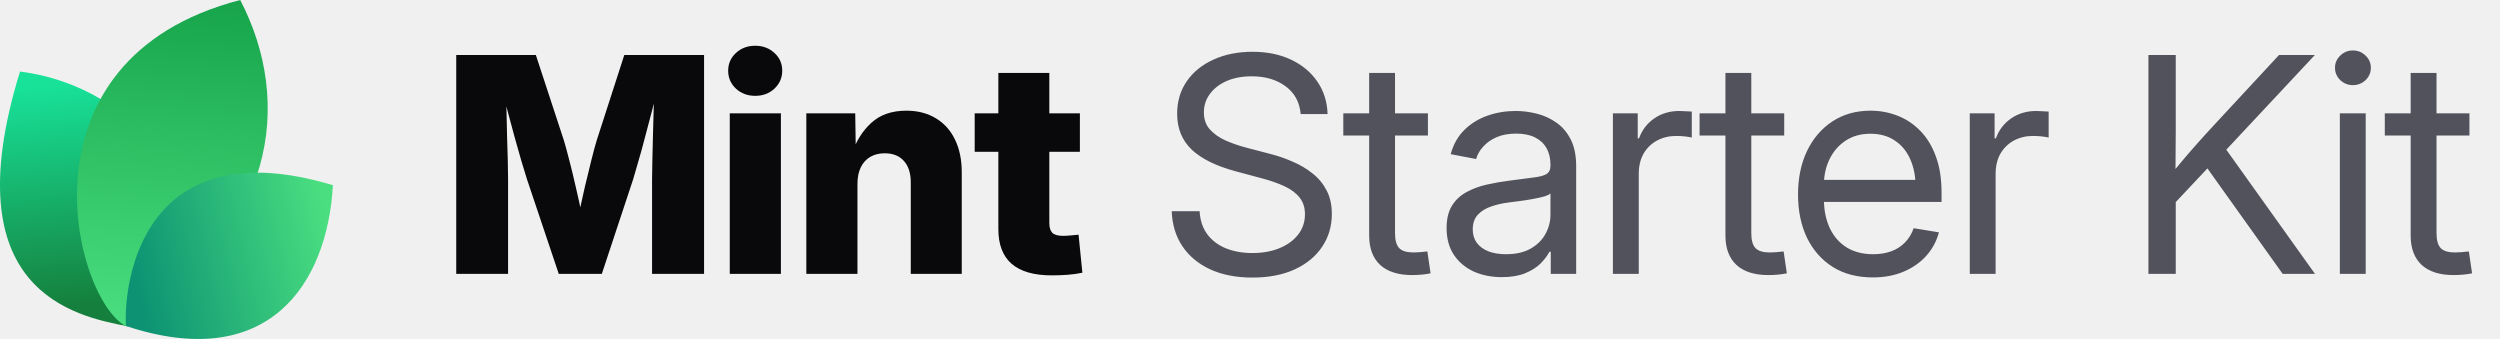
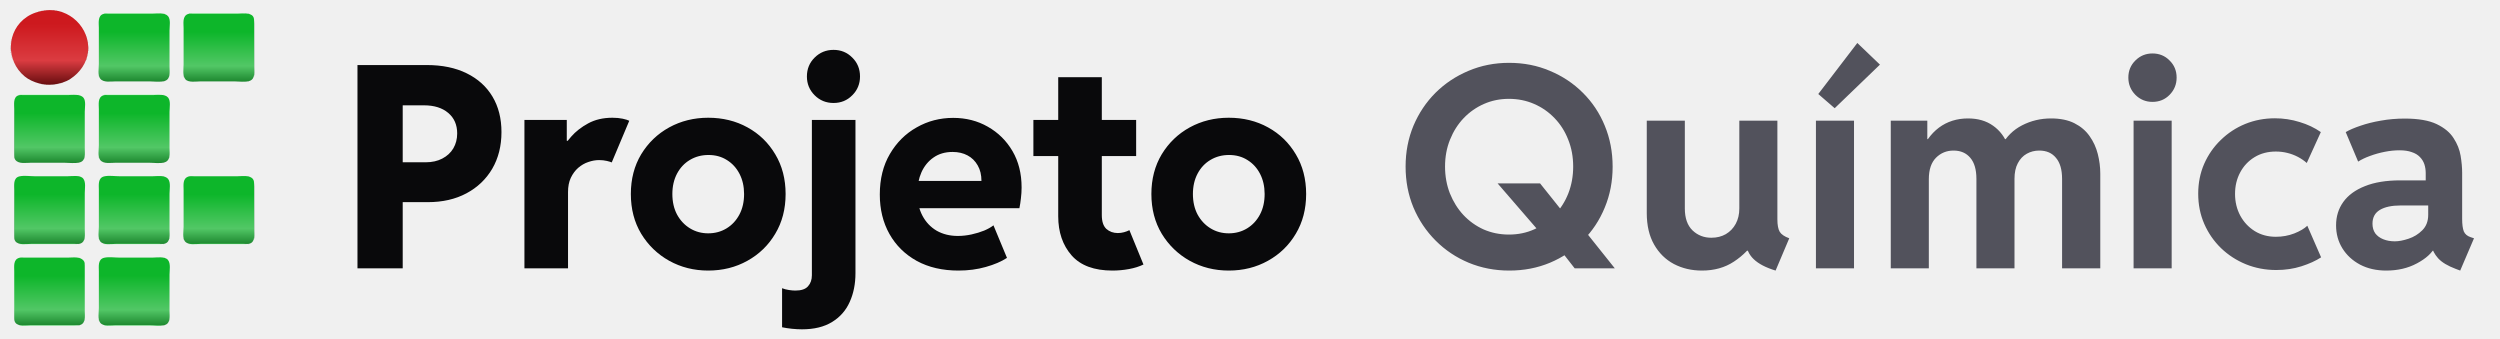
<svg xmlns="http://www.w3.org/2000/svg" width="177" height="24" viewBox="0 0 177 24" fill="none">
-   <path d="M9.061 23.108C5.268 22.377 -3.391 20.627 1.417 5.064C9.634 6.099 16.973 14.064 9.061 23.108Z" fill="url(#paint0_linear_17557_2020)" />
-   <path d="M8.919 23.094C5.276 21.222 0.784 4.209 17.007 0C20.757 7.193 19.621 16.545 8.919 23.094Z" fill="url(#paint1_linear_17557_2020)" />
-   <path d="M8.914 23.079C8.735 19.882 10.159 9.085 23.57 13.111C23.181 20.123 18.984 26.418 8.914 23.079Z" fill="url(#paint2_linear_17557_2020)" />
-   <path d="M32.301 19.392V3.894H37.938L39.925 9.948C40.036 10.315 40.164 10.787 40.31 11.362C40.462 11.938 40.611 12.552 40.757 13.204C40.91 13.855 41.048 14.483 41.173 15.086C41.305 15.682 41.412 16.192 41.495 16.615H40.695C40.771 16.192 40.871 15.682 40.996 15.086C41.128 14.49 41.267 13.866 41.412 13.214C41.565 12.562 41.714 11.948 41.86 11.373C42.005 10.79 42.133 10.315 42.244 9.948L44.2 3.894H49.848V19.392H46.166V12.704C46.166 12.357 46.173 11.917 46.187 11.383C46.2 10.849 46.214 10.27 46.228 9.646C46.249 9.022 46.266 8.391 46.28 7.753C46.301 7.115 46.311 6.519 46.311 5.964H46.623C46.485 6.561 46.332 7.181 46.166 7.826C45.999 8.471 45.833 9.102 45.666 9.719C45.507 10.336 45.351 10.901 45.198 11.414C45.053 11.928 44.928 12.357 44.824 12.704L42.608 19.392H39.561L37.314 12.704C37.203 12.357 37.072 11.928 36.919 11.414C36.773 10.901 36.614 10.34 36.441 9.729C36.274 9.112 36.104 8.481 35.931 7.836C35.764 7.192 35.608 6.567 35.463 5.964H35.827C35.834 6.512 35.844 7.105 35.858 7.743C35.872 8.374 35.886 9.005 35.9 9.636C35.92 10.26 35.938 10.839 35.952 11.373C35.965 11.907 35.972 12.351 35.972 12.704V19.392H32.301ZM51.668 19.392V8.024H55.288V19.392H51.668ZM53.468 6.786C52.927 6.786 52.473 6.616 52.105 6.276C51.738 5.93 51.554 5.507 51.554 5.007C51.554 4.508 51.738 4.088 52.105 3.749C52.473 3.409 52.927 3.239 53.468 3.239C54.009 3.239 54.463 3.409 54.83 3.749C55.198 4.082 55.382 4.501 55.382 5.007C55.382 5.507 55.198 5.93 54.83 6.276C54.463 6.616 54.009 6.786 53.468 6.786ZM60.708 13.027V19.392H57.088V8.024H60.551L60.593 10.967H60.281C60.593 10.024 61.061 9.268 61.685 8.7C62.309 8.124 63.138 7.836 64.171 7.836C64.975 7.836 65.672 8.017 66.262 8.377C66.851 8.731 67.302 9.234 67.614 9.885C67.933 10.537 68.092 11.307 68.092 12.194V19.392H64.483V12.912C64.483 12.26 64.32 11.754 63.994 11.394C63.675 11.033 63.221 10.853 62.632 10.853C62.25 10.853 61.914 10.936 61.623 11.102C61.332 11.269 61.106 11.515 60.947 11.841C60.787 12.16 60.708 12.555 60.708 13.027ZM76.456 8.024V10.749H69.008V8.024H76.456ZM70.683 5.163H74.292V15.783C74.292 16.102 74.361 16.334 74.5 16.48C74.646 16.625 74.899 16.698 75.259 16.698C75.405 16.698 75.596 16.688 75.831 16.667C76.074 16.646 76.251 16.629 76.362 16.615L76.632 19.309C76.313 19.378 75.963 19.427 75.582 19.455C75.207 19.482 74.836 19.496 74.469 19.496C73.2 19.496 72.25 19.222 71.619 18.674C70.995 18.127 70.683 17.308 70.683 16.22V5.163Z" fill="#09090B" />
-   <path d="M88.667 19.652C87.523 19.652 86.528 19.458 85.682 19.07C84.843 18.681 84.188 18.137 83.716 17.437C83.245 16.736 82.992 15.908 82.957 14.951H84.933C84.968 15.596 85.148 16.14 85.474 16.584C85.8 17.021 86.24 17.354 86.795 17.582C87.35 17.804 87.974 17.915 88.667 17.915C89.388 17.915 90.026 17.801 90.581 17.572C91.143 17.343 91.583 17.024 91.902 16.615C92.228 16.199 92.391 15.717 92.391 15.169C92.391 14.698 92.266 14.306 92.017 13.994C91.767 13.675 91.413 13.408 90.956 13.193C90.498 12.978 89.954 12.787 89.323 12.621L87.502 12.132C86.123 11.765 85.082 11.255 84.382 10.603C83.689 9.944 83.342 9.095 83.342 8.055C83.342 7.174 83.571 6.404 84.028 5.746C84.486 5.087 85.117 4.577 85.921 4.217C86.726 3.849 87.645 3.666 88.678 3.666C89.718 3.666 90.63 3.853 91.413 4.227C92.204 4.602 92.824 5.122 93.275 5.787C93.726 6.446 93.965 7.209 93.993 8.076H92.089C92.013 7.23 91.656 6.574 91.018 6.11C90.387 5.638 89.586 5.403 88.615 5.403C87.95 5.403 87.36 5.513 86.847 5.735C86.341 5.957 85.946 6.262 85.661 6.651C85.377 7.032 85.235 7.469 85.235 7.961C85.235 8.447 85.377 8.849 85.661 9.168C85.946 9.48 86.317 9.74 86.774 9.948C87.232 10.149 87.724 10.319 88.251 10.457L89.884 10.884C90.439 11.023 90.977 11.206 91.496 11.435C92.023 11.657 92.495 11.934 92.911 12.267C93.334 12.593 93.67 12.995 93.92 13.474C94.17 13.945 94.294 14.504 94.294 15.149C94.294 16.015 94.066 16.788 93.608 17.468C93.157 18.148 92.512 18.681 91.673 19.07C90.834 19.458 89.832 19.652 88.667 19.652ZM101.097 8.024V9.594H95.106V8.024H101.097ZM96.937 5.163H98.767V16.521C98.767 17 98.865 17.347 99.059 17.562C99.26 17.77 99.6 17.874 100.078 17.874C100.21 17.874 100.366 17.867 100.546 17.853C100.733 17.832 100.903 17.815 101.056 17.801L101.285 19.351C101.097 19.392 100.886 19.423 100.65 19.444C100.414 19.465 100.189 19.475 99.974 19.475C98.996 19.475 98.244 19.236 97.717 18.758C97.197 18.272 96.937 17.579 96.937 16.677V5.163ZM106.33 19.621C105.595 19.621 104.932 19.489 104.343 19.226C103.754 18.955 103.285 18.564 102.939 18.05C102.592 17.53 102.419 16.896 102.419 16.147C102.419 15.495 102.547 14.965 102.804 14.556C103.06 14.146 103.403 13.828 103.833 13.599C104.263 13.363 104.742 13.186 105.269 13.068C105.796 12.95 106.333 12.857 106.881 12.787C107.574 12.69 108.132 12.617 108.555 12.569C108.978 12.52 109.287 12.441 109.481 12.33C109.675 12.212 109.772 12.014 109.772 11.737V11.654C109.772 11.203 109.679 10.815 109.492 10.489C109.311 10.163 109.041 9.91 108.68 9.729C108.32 9.549 107.872 9.459 107.338 9.459C106.805 9.459 106.34 9.546 105.945 9.719C105.556 9.892 105.241 10.118 104.998 10.395C104.755 10.665 104.593 10.953 104.509 11.258L102.71 10.915C102.897 10.222 103.22 9.65 103.677 9.199C104.135 8.748 104.679 8.412 105.31 8.19C105.941 7.968 106.607 7.857 107.307 7.857C107.8 7.857 108.295 7.92 108.795 8.044C109.301 8.169 109.765 8.381 110.188 8.679C110.611 8.97 110.951 9.369 111.208 9.875C111.464 10.374 111.593 11.005 111.593 11.768V19.392H109.793V17.822H109.7C109.568 18.085 109.363 18.359 109.086 18.643C108.809 18.921 108.444 19.153 107.994 19.34C107.543 19.527 106.988 19.621 106.33 19.621ZM106.621 17.998C107.321 17.998 107.904 17.867 108.368 17.603C108.84 17.333 109.19 16.986 109.419 16.563C109.654 16.133 109.772 15.682 109.772 15.211V13.692C109.703 13.769 109.554 13.841 109.325 13.911C109.096 13.973 108.829 14.032 108.524 14.088C108.226 14.143 107.921 14.192 107.609 14.233C107.304 14.275 107.033 14.309 106.798 14.337C106.354 14.393 105.938 14.49 105.549 14.628C105.168 14.76 104.86 14.954 104.624 15.211C104.388 15.467 104.27 15.811 104.27 16.241C104.27 16.615 104.367 16.934 104.561 17.198C104.762 17.461 105.04 17.662 105.393 17.801C105.747 17.933 106.156 17.998 106.621 17.998ZM114.193 19.392V8.024H115.951V9.792H116.045C116.253 9.209 116.61 8.741 117.116 8.388C117.622 8.034 118.219 7.857 118.905 7.857C119.058 7.857 119.217 7.864 119.384 7.878C119.55 7.885 119.682 7.892 119.779 7.899V9.74C119.716 9.719 119.578 9.695 119.363 9.667C119.155 9.639 118.922 9.625 118.666 9.625C118.174 9.625 117.726 9.733 117.324 9.948C116.922 10.163 116.603 10.471 116.367 10.874C116.138 11.276 116.024 11.758 116.024 12.319V19.392H114.193ZM126.322 8.024V9.594H120.33V8.024H126.322ZM122.161 5.163H123.992V16.521C123.992 17 124.089 17.347 124.283 17.562C124.484 17.77 124.824 17.874 125.302 17.874C125.434 17.874 125.59 17.867 125.77 17.853C125.958 17.832 126.127 17.815 126.28 17.801L126.509 19.351C126.322 19.392 126.11 19.423 125.874 19.444C125.639 19.465 125.413 19.475 125.198 19.475C124.221 19.475 123.468 19.236 122.941 18.758C122.421 18.272 122.161 17.579 122.161 16.677V5.163ZM132.604 19.642C131.502 19.642 130.555 19.396 129.765 18.903C128.974 18.404 128.364 17.714 127.934 16.834C127.511 15.946 127.3 14.927 127.3 13.775C127.3 12.611 127.511 11.584 127.934 10.697C128.364 9.802 128.964 9.102 129.734 8.596C130.51 8.089 131.408 7.836 132.428 7.836C133.1 7.836 133.738 7.954 134.341 8.19C134.952 8.426 135.489 8.783 135.954 9.261C136.425 9.74 136.793 10.343 137.056 11.071C137.327 11.792 137.462 12.645 137.462 13.63V14.296H128.433V12.735H136.463L135.631 13.297C135.631 12.541 135.506 11.876 135.257 11.3C135.007 10.725 134.643 10.277 134.165 9.958C133.686 9.632 133.107 9.469 132.428 9.469C131.748 9.469 131.162 9.632 130.67 9.958C130.177 10.284 129.796 10.725 129.526 11.279C129.262 11.827 129.13 12.441 129.13 13.12V14.046C129.13 14.864 129.273 15.572 129.557 16.168C129.841 16.757 130.243 17.211 130.763 17.53C131.283 17.842 131.901 17.998 132.615 17.998C133.093 17.998 133.523 17.929 133.905 17.79C134.293 17.645 134.619 17.433 134.882 17.156C135.153 16.879 135.354 16.546 135.486 16.157L137.275 16.449C137.108 17.08 136.81 17.634 136.38 18.113C135.95 18.591 135.413 18.966 134.768 19.236C134.123 19.507 133.402 19.642 132.604 19.642ZM139.459 19.392V8.024H141.217V9.792H141.311C141.519 9.209 141.876 8.741 142.382 8.388C142.888 8.034 143.485 7.857 144.171 7.857C144.324 7.857 144.483 7.864 144.649 7.878C144.816 7.885 144.948 7.892 145.045 7.899V9.74C144.982 9.719 144.844 9.695 144.629 9.667C144.421 9.639 144.188 9.625 143.932 9.625C143.439 9.625 142.992 9.733 142.59 9.948C142.188 10.163 141.869 10.471 141.633 10.874C141.404 11.276 141.29 11.758 141.29 12.319V19.392H139.459ZM153.429 14.961V12.715C153.783 12.257 154.136 11.82 154.49 11.404C154.844 10.981 155.204 10.565 155.572 10.156C155.939 9.74 156.314 9.327 156.695 8.918L161.355 3.894H163.893L157.277 10.967H157.184L153.429 14.961ZM152.108 19.392V3.894H154.043V9.241L154.022 12.559L154.043 13.505V19.392H152.108ZM161.615 19.392L155.967 11.477L157.173 9.969L163.903 19.392H161.615ZM165.661 19.392V8.024H167.492V19.392H165.661ZM166.587 6.027C166.24 6.027 165.942 5.909 165.692 5.673C165.443 5.43 165.318 5.139 165.318 4.799C165.318 4.459 165.443 4.172 165.692 3.936C165.942 3.693 166.24 3.572 166.587 3.572C166.934 3.572 167.232 3.693 167.482 3.936C167.731 4.172 167.856 4.459 167.856 4.799C167.856 5.139 167.731 5.43 167.482 5.673C167.232 5.909 166.934 6.027 166.587 6.027ZM174.836 8.024V9.594H168.844V8.024H174.836ZM170.675 5.163H172.506V16.521C172.506 17 172.603 17.347 172.797 17.562C172.998 17.77 173.338 17.874 173.816 17.874C173.948 17.874 174.104 17.867 174.284 17.853C174.472 17.832 174.641 17.815 174.794 17.801L175.023 19.351C174.836 19.392 174.624 19.423 174.388 19.444C174.153 19.465 173.927 19.475 173.712 19.475C172.735 19.475 171.982 19.236 171.455 18.758C170.935 18.272 170.675 17.579 170.675 16.677V5.163Z" fill="#52525C" />
+   <g clip-path="url(#clip0_2_665)">
+     <path d="M27.867 14.312V11.49H30.133C30.588 11.49 30.982 11.402 31.314 11.227C31.653 11.051 31.913 10.81 32.096 10.504C32.278 10.191 32.369 9.84 32.369 9.449C32.369 8.837 32.158 8.352 31.734 7.994C31.311 7.636 30.738 7.457 30.016 7.457H27.867V4.605H30.211C31.311 4.605 32.255 4.801 33.043 5.191C33.837 5.582 34.446 6.132 34.869 6.842C35.292 7.551 35.504 8.388 35.504 9.352C35.504 10.335 35.286 11.2 34.85 11.949C34.413 12.691 33.805 13.271 33.023 13.688C32.242 14.104 31.334 14.312 30.299 14.312H27.867ZM25.309 19V4.605H28.512V19H25.309ZM37.13 19V8.492H40.128V9.967H40.431L39.727 10.709C39.884 10.383 40.121 10.038 40.44 9.674C40.759 9.309 41.16 8.997 41.641 8.736C42.13 8.469 42.703 8.336 43.36 8.336C43.634 8.336 43.874 8.359 44.083 8.404C44.298 8.45 44.454 8.499 44.552 8.551L43.311 11.5C43.246 11.467 43.129 11.432 42.96 11.393C42.797 11.354 42.615 11.334 42.413 11.334C42.166 11.334 41.912 11.38 41.651 11.471C41.397 11.555 41.16 11.692 40.938 11.881C40.723 12.07 40.548 12.307 40.411 12.594C40.281 12.874 40.216 13.209 40.216 13.6V19H37.13ZM50.142 19.156C49.133 19.156 48.212 18.925 47.379 18.463C46.552 18.001 45.891 17.363 45.396 16.549C44.908 15.735 44.664 14.797 44.664 13.736C44.664 12.675 44.908 11.738 45.396 10.924C45.891 10.11 46.552 9.475 47.379 9.02C48.212 8.564 49.133 8.336 50.142 8.336C51.171 8.336 52.099 8.564 52.925 9.02C53.752 9.475 54.407 10.11 54.888 10.924C55.377 11.738 55.621 12.675 55.621 13.736C55.621 14.797 55.377 15.735 54.888 16.549C54.407 17.363 53.749 18.001 52.916 18.463C52.089 18.925 51.164 19.156 50.142 19.156ZM50.142 16.52C50.624 16.52 51.057 16.402 51.441 16.168C51.825 15.934 52.128 15.608 52.349 15.191C52.571 14.775 52.681 14.29 52.681 13.736C52.681 13.203 52.574 12.727 52.359 12.31C52.144 11.894 51.848 11.568 51.47 11.334C51.093 11.093 50.657 10.973 50.162 10.973C49.673 10.973 49.234 11.09 48.843 11.324C48.459 11.552 48.157 11.874 47.935 12.291C47.714 12.708 47.603 13.19 47.603 13.736C47.603 14.29 47.714 14.775 47.935 15.191C48.163 15.608 48.469 15.934 48.853 16.168C49.237 16.402 49.667 16.52 50.142 16.52ZM56.778 23.316C56.556 23.316 56.319 23.303 56.065 23.277C55.817 23.251 55.586 23.215 55.371 23.17V20.406C55.521 20.465 55.684 20.507 55.86 20.533C56.029 20.559 56.179 20.572 56.309 20.572C56.732 20.572 57.032 20.471 57.207 20.27C57.39 20.068 57.481 19.807 57.481 19.488V8.492H60.567V19.342C60.567 20.104 60.43 20.784 60.157 21.383C59.89 21.982 59.473 22.454 58.907 22.799C58.347 23.144 57.637 23.316 56.778 23.316ZM59.014 7.291C58.487 7.291 58.041 7.109 57.676 6.744C57.312 6.38 57.129 5.937 57.129 5.416C57.129 4.882 57.312 4.436 57.676 4.078C58.041 3.714 58.487 3.531 59.014 3.531C59.541 3.531 59.984 3.714 60.342 4.078C60.707 4.436 60.889 4.882 60.889 5.416C60.889 5.937 60.707 6.38 60.342 6.744C59.984 7.109 59.541 7.291 59.014 7.291ZM67.857 19.156C66.724 19.156 65.741 18.928 64.907 18.473C64.074 18.01 63.43 17.376 62.974 16.568C62.518 15.755 62.29 14.824 62.29 13.775C62.29 12.669 62.528 11.712 63.003 10.904C63.478 10.091 64.11 9.462 64.898 9.02C65.685 8.57 66.548 8.346 67.486 8.346C68.391 8.346 69.208 8.554 69.937 8.971C70.672 9.387 71.255 9.964 71.685 10.699C72.115 11.435 72.329 12.291 72.329 13.268C72.329 13.528 72.313 13.785 72.281 14.039C72.254 14.293 72.219 14.527 72.173 14.742H64.653V12.809H69.487C69.487 12.385 69.4 12.021 69.224 11.715C69.048 11.402 68.807 11.165 68.501 11.002C68.195 10.839 67.844 10.758 67.447 10.758C66.919 10.758 66.47 10.888 66.099 11.148C65.728 11.402 65.441 11.751 65.24 12.193C65.044 12.636 64.947 13.131 64.947 13.678C64.947 14.283 65.067 14.814 65.308 15.27C65.549 15.725 65.884 16.08 66.314 16.334C66.75 16.581 67.251 16.705 67.818 16.705C68.137 16.705 68.459 16.669 68.784 16.598C69.11 16.526 69.409 16.435 69.683 16.324C69.956 16.207 70.174 16.083 70.337 15.953L71.294 18.258C70.897 18.518 70.396 18.733 69.79 18.902C69.191 19.072 68.547 19.156 67.857 19.156ZM78.76 19.156C77.464 19.156 76.501 18.798 75.869 18.082C75.238 17.359 74.922 16.435 74.922 15.309V5.465H78.008V15.23C78.008 15.68 78.115 16.005 78.33 16.207C78.551 16.402 78.822 16.5 79.141 16.5C79.29 16.5 79.437 16.48 79.58 16.441C79.723 16.402 79.85 16.354 79.961 16.295L80.957 18.727C80.664 18.87 80.322 18.977 79.932 19.049C79.547 19.12 79.157 19.156 78.76 19.156ZM73.164 11.051V8.492H80.439V11.051H73.164ZM86.997 19.156C85.988 19.156 85.067 18.925 84.233 18.463C83.406 18.001 82.746 17.363 82.251 16.549C81.763 15.735 81.518 14.797 81.518 13.736C81.518 12.675 81.763 11.738 82.251 10.924C82.746 10.11 83.406 9.475 84.233 9.02C85.067 8.564 85.988 8.336 86.997 8.336C88.025 8.336 88.953 8.564 89.78 9.02C90.607 9.475 91.261 10.11 91.743 10.924C92.231 11.738 92.475 12.675 92.475 13.736C92.475 14.797 92.231 15.735 91.743 16.549C91.261 17.363 90.604 18.001 89.77 18.463C88.944 18.925 88.019 19.156 86.997 19.156ZM86.997 16.52C87.479 16.52 87.912 16.402 88.296 16.168C88.68 15.934 88.983 15.608 89.204 15.191C89.425 14.775 89.536 14.29 89.536 13.736C89.536 13.203 89.428 12.727 89.214 12.31C88.999 11.894 88.703 11.568 88.325 11.334C87.947 11.093 87.511 10.973 87.016 10.973C86.528 10.973 86.089 11.09 85.698 11.324C85.314 11.552 85.011 11.874 84.79 12.291C84.569 12.708 84.458 13.19 84.458 13.736C84.458 14.29 84.569 14.775 84.79 15.191C85.018 15.608 85.324 15.934 85.708 16.168C86.092 16.402 86.522 16.52 86.997 16.52Z" fill="#09090B" />
+     <path d="M111.489 19L110.092 17.213L108.901 16.305L106.03 12.984H109.037L110.864 15.27L112.241 16.383L114.33 19H111.489ZM106.86 19.156C105.831 19.156 104.871 18.971 103.979 18.6C103.093 18.229 102.315 17.708 101.645 17.037C100.974 16.366 100.45 15.585 100.073 14.693C99.702 13.801 99.516 12.835 99.516 11.793C99.516 10.758 99.702 9.794 100.073 8.902C100.45 8.01 100.971 7.232 101.635 6.568C102.306 5.904 103.084 5.387 103.969 5.016C104.861 4.638 105.818 4.449 106.84 4.449C107.882 4.449 108.845 4.638 109.731 5.016C110.623 5.387 111.401 5.904 112.065 6.568C112.735 7.232 113.253 8.01 113.618 8.902C113.989 9.794 114.174 10.761 114.174 11.803C114.174 12.838 113.989 13.801 113.618 14.693C113.253 15.585 112.735 16.366 112.065 17.037C111.401 17.708 110.626 18.229 109.741 18.6C108.855 18.971 107.895 19.156 106.86 19.156ZM106.83 16.607C107.482 16.607 108.08 16.484 108.627 16.236C109.181 15.989 109.662 15.647 110.073 15.211C110.489 14.775 110.812 14.267 111.039 13.688C111.267 13.102 111.381 12.47 111.381 11.793C111.381 11.103 111.264 10.468 111.03 9.889C110.802 9.303 110.48 8.795 110.063 8.365C109.653 7.936 109.171 7.6 108.618 7.359C108.064 7.118 107.468 6.998 106.83 6.998C106.199 6.998 105.61 7.118 105.063 7.359C104.516 7.6 104.037 7.936 103.627 8.365C103.217 8.795 102.895 9.303 102.661 9.889C102.426 10.468 102.309 11.103 102.309 11.793C102.309 12.47 102.423 13.102 102.651 13.688C102.885 14.273 103.204 14.784 103.608 15.221C104.018 15.657 104.496 15.999 105.043 16.246C105.597 16.487 106.192 16.607 106.83 16.607ZM120.497 19.156C119.762 19.156 119.098 19 118.505 18.688C117.919 18.375 117.454 17.916 117.109 17.311C116.764 16.705 116.591 15.963 116.591 15.084V8.541H119.286V14.762C119.286 15.445 119.469 15.963 119.833 16.314C120.198 16.66 120.64 16.832 121.161 16.832C121.552 16.832 121.894 16.747 122.187 16.578C122.486 16.402 122.721 16.158 122.89 15.846C123.059 15.533 123.144 15.172 123.144 14.762V8.541H125.839V15.533C125.839 15.93 125.894 16.223 126.005 16.412C126.116 16.594 126.34 16.747 126.679 16.871L125.712 19.156C125.022 18.948 124.504 18.678 124.159 18.346C123.814 18.014 123.639 17.613 123.632 17.145L124.325 17.75H123.017L124.306 16.949C123.922 17.574 123.407 18.098 122.763 18.521C122.125 18.945 121.37 19.156 120.497 19.156ZM128.568 19V8.541H131.264V19H128.568ZM129.896 7.662L128.734 6.656L131.498 3.043L133.1 4.576L129.896 7.662ZM133.866 19V8.541H136.454V9.85H136.835L135.927 10.934C136.246 10.107 136.695 9.475 137.274 9.039C137.86 8.603 138.547 8.385 139.335 8.385C140.038 8.385 140.63 8.557 141.112 8.902C141.594 9.241 141.949 9.716 142.177 10.328L141.659 9.85H142.352L141.698 10.328C142.05 9.677 142.538 9.192 143.163 8.873C143.794 8.548 144.478 8.385 145.214 8.385C145.871 8.385 146.425 8.499 146.874 8.727C147.323 8.954 147.681 9.26 147.948 9.645C148.215 10.022 148.407 10.442 148.524 10.904C148.641 11.367 148.7 11.829 148.7 12.291V19H145.995V12.662C145.995 12.011 145.852 11.516 145.565 11.178C145.285 10.833 144.891 10.66 144.384 10.66C144.058 10.66 143.762 10.735 143.495 10.885C143.228 11.034 143.016 11.259 142.86 11.559C142.704 11.852 142.626 12.219 142.626 12.662V19H139.93V12.662C139.93 12.011 139.787 11.516 139.501 11.178C139.214 10.833 138.817 10.66 138.309 10.66C137.821 10.66 137.408 10.829 137.069 11.168C136.731 11.507 136.561 12.014 136.561 12.691V19H133.866ZM151.058 19V8.541H153.754V19H151.058ZM152.396 7.213C151.921 7.213 151.517 7.047 151.185 6.715C150.853 6.376 150.687 5.969 150.687 5.494C150.687 5.012 150.853 4.609 151.185 4.283C151.517 3.951 151.921 3.785 152.396 3.785C152.878 3.785 153.282 3.951 153.607 4.283C153.939 4.609 154.105 5.012 154.105 5.494C154.105 5.969 153.939 6.376 153.607 6.715C153.282 7.047 152.878 7.213 152.396 7.213ZM161.161 19.117C160.392 19.117 159.673 18.98 159.002 18.707C158.338 18.434 157.752 18.053 157.245 17.564C156.743 17.076 156.349 16.506 156.063 15.855C155.776 15.198 155.633 14.485 155.633 13.717C155.633 12.955 155.773 12.252 156.053 11.607C156.34 10.956 156.733 10.39 157.235 9.908C157.736 9.42 158.312 9.042 158.963 8.775C159.621 8.508 160.321 8.375 161.063 8.375C161.662 8.375 162.245 8.463 162.811 8.639C163.377 8.808 163.879 9.046 164.315 9.352L163.319 11.539C163.136 11.376 162.928 11.233 162.694 11.109C162.459 10.986 162.209 10.891 161.942 10.826C161.681 10.761 161.411 10.729 161.131 10.729C160.558 10.729 160.054 10.862 159.618 11.129C159.181 11.396 158.843 11.757 158.602 12.213C158.361 12.662 158.241 13.167 158.241 13.727C158.241 14.293 158.364 14.807 158.612 15.27C158.859 15.725 159.201 16.09 159.637 16.363C160.073 16.63 160.571 16.764 161.131 16.764C161.587 16.764 162.02 16.686 162.43 16.529C162.84 16.366 163.149 16.184 163.358 15.982L164.334 18.219C163.957 18.466 163.491 18.678 162.938 18.854C162.391 19.029 161.799 19.117 161.161 19.117ZM168.948 19.156C168.245 19.156 167.627 19.016 167.093 18.736C166.559 18.45 166.142 18.066 165.843 17.584C165.543 17.102 165.394 16.559 165.394 15.953C165.394 15.328 165.563 14.778 165.902 14.303C166.247 13.821 166.758 13.447 167.435 13.18C168.112 12.906 168.948 12.77 169.945 12.77H172.269V14.547H169.964C169.339 14.547 168.851 14.651 168.499 14.859C168.148 15.068 167.972 15.393 167.972 15.836C167.972 16.103 168.037 16.331 168.167 16.52C168.304 16.702 168.493 16.842 168.734 16.939C168.974 17.037 169.248 17.086 169.554 17.086C169.834 17.086 170.159 17.024 170.53 16.9C170.902 16.777 171.224 16.578 171.497 16.305C171.777 16.025 171.917 15.66 171.917 15.211V14.137L171.741 13.609V12.262C171.741 12.034 171.709 11.822 171.644 11.627C171.579 11.432 171.471 11.259 171.321 11.109C171.178 10.96 170.986 10.846 170.745 10.768C170.511 10.683 170.224 10.641 169.886 10.641C169.554 10.641 169.206 10.676 168.841 10.748C168.476 10.82 168.128 10.917 167.796 11.041C167.471 11.158 167.191 11.292 166.956 11.441L166.077 9.352C166.344 9.195 166.693 9.046 167.122 8.902C167.552 8.753 168.034 8.632 168.568 8.541C169.108 8.443 169.671 8.395 170.257 8.395C171.214 8.395 171.966 8.525 172.513 8.785C173.06 9.046 173.46 9.378 173.714 9.781C173.974 10.178 174.14 10.595 174.212 11.031C174.284 11.467 174.32 11.865 174.32 12.223V15.484C174.32 15.882 174.359 16.181 174.437 16.383C174.521 16.578 174.684 16.715 174.925 16.793L175.159 16.871L174.183 19.156L173.87 19.039C173.297 18.824 172.881 18.574 172.62 18.287C172.36 17.994 172.21 17.704 172.171 17.418L172.679 17.75H171.82L172.405 17.477C172.184 17.919 171.754 18.31 171.116 18.648C170.485 18.987 169.762 19.156 168.948 19.156Z" fill="#52525C" />
+     <g clip-path="url(#clip1_2_665)">
+       <path d="M3.277 0.714V0.73H3.657L3.277 0.714Z" fill="#6C0C10" />
+       <path d="M3.658 0.714V0.73H3.721L3.658 0.714Z" fill="#2B0405" />
+       <path d="M3.119 0.73V0.745H3.198L3.119 0.73Z" fill="#680D0F" />
+       <path d="M3.198 0.736C2.746 0.794 2.294 0.935 1.916 1.186C0.429 2.173 0.406 4.299 1.743 5.406C2.03 5.644 2.408 5.811 2.771 5.908C3.088 5.993 3.456 6.022 3.784 5.984C4.202 5.936 4.638 5.816 4.988 5.584C5.674 5.13 6.155 4.442 6.236 3.633C6.397 2.008 4.93 0.515 3.198 0.736Z" fill="url(#paint0_linear_2_665)" />
+       <path d="M3.784 0.73V0.745H3.879L3.784 0.73Z" fill="#360607" />
+       <path d="M3.024 0.745V0.76H3.071L3.024 0.745Z" fill="#340507" />
+       <path d="M2.929 0.76V0.775H2.977L2.929 0.76Z" fill="#250405" />
+       <path d="M3.99 0.76V0.775H4.069L3.99 0.76Z" fill="#280405" />
+       <path d="M4.085 0.775V0.79H4.132L4.085 0.775Z" fill="#430709" />
+       <path d="M2.803 0.79V0.806H2.85L2.803 0.79Z" fill="#4B080A" />
+       <path d="M4.148 0.79V0.806H4.196L4.148 0.79Z" fill="#4F090B" />
+       <path d="M2.739 0.806V0.821H2.787L2.739 0.806Z" fill="#360607" />
+       <path d="M4.211 0.806V0.821H4.259L4.211 0.806Z" fill="#430709" />
+       <path d="M2.692 0.821V0.836H2.739L2.692 0.821Z" fill="#51090B" />
+       <path d="M4.275 0.821V0.836H4.322L4.275 0.821Z" fill="#280405" />
+       <path d="M4.322 0.836V0.851H4.37L4.322 0.836Z" fill="#2B0405" />
+       <path d="M4.37 0.851V0.866H4.418L4.37 0.851Z" fill="#2F0506" />
+       <path d="M7.378 0.958V0.973H11.558L11.178 0.958H10.323H7.378Z" fill="#06FF2D" />
+       <path d="M11.558 0.958V0.973H11.621L11.558 0.958Z" fill="#3FA750" />
+       <path d="M13.379 0.958V0.973H17.559L17.179 0.958H16.324H13.379Z" fill="#06FF2D" />
+       <path d="M17.559 0.958V0.973H17.622L17.559 0.958Z" fill="#113A17" />
+       <path d="M7.331 0.984C6.897 1.104 6.998 1.65 6.998 1.976V4.529C6.998 4.824 6.902 5.308 7.09 5.56C7.321 5.87 7.856 5.761 8.202 5.761H10.561C10.9 5.761 11.345 5.833 11.669 5.73C12.096 5.594 12.002 5.081 12.002 4.742V2.158C12.002 1.869 12.1 1.384 11.899 1.146C11.66 0.865 11.122 0.973 10.782 0.973H8.423H7.695C7.58 0.973 7.442 0.953 7.331 0.984Z" fill="url(#paint1_linear_2_665)" />
+       <path d="M11.622 0.973V0.988H11.669L11.622 0.973Z" fill="#032E0B" />
+       <path d="M13.332 0.985C12.894 1.122 12.999 1.65 12.999 1.991V4.56C12.999 4.875 12.907 5.344 13.122 5.609C13.334 5.87 13.916 5.761 14.218 5.761H16.578C16.907 5.761 17.358 5.836 17.67 5.729C18.095 5.583 17.987 5.086 17.987 4.742V2.158V1.535C17.987 1.405 17.996 1.27 17.913 1.158C17.692 0.864 17.144 0.973 16.815 0.973H14.408H13.68C13.571 0.973 13.436 0.952 13.332 0.985Z" fill="url(#paint2_linear_2_665)" />
+       <path d="M17.623 0.973V0.988H17.67L17.623 0.973Z" fill="#15471D" />
+       <path d="M17.987 1.322V5.335H18.002V2.508V1.687L17.987 1.322Z" fill="#278537" />
+       <path d="M6.127 2.569V2.614H6.142L6.127 2.569Z" fill="#2E0506" />
+       <path d="M6.144 2.63V2.675H6.159L6.144 2.63Z" fill="#4B080A" />
+       <path d="M0.808 2.751V2.797H0.823L0.808 2.751Z" fill="#3B0608" />
+       <path d="M0.792 2.812V2.857H0.807L0.792 2.812Z" fill="#260405" />
+       <path d="M6.191 2.812V2.857H6.206L6.191 2.812Z" fill="#3A0608" />
+       <path d="M6.207 2.888V2.934H6.222L6.207 2.888Z" fill="#230304" />
+       <path d="M0.776 2.903V2.964H0.791L0.776 2.903Z" fill="#7E0E11" />
+       <path d="M6.223 2.979V3.04H6.238L6.223 2.979Z" fill="#470809" />
+       <path d="M0.76 2.994V3.07H0.775L0.76 2.994Z" fill="#680C0E" />
+       <path d="M6.238 3.116V3.511H6.253L6.238 3.116Z" fill="#8A1114" />
+       <path d="M0.744 3.131V3.511H0.759L0.744 3.131Z" fill="#660D0F" />
+       <path d="M0.744 3.511V3.587H0.759L0.744 3.511Z" fill="#0D0101" />
+       <path d="M6.238 3.511V3.602H6.253L6.238 3.511Z" fill="#200304" />
+       <path d="M0.76 3.633V3.724H0.775L0.76 3.633Z" fill="#370607" />
+       <path d="M6.223 3.663V3.739H6.238L6.223 3.663Z" fill="#150202" />
+       <path d="M6.207 3.769V3.83H6.222L6.207 3.769Z" fill="#050000" />
+       <path d="M0.792 3.83V3.876H0.807L0.792 3.83Z" fill="#730E10" />
+       <path d="M0.808 3.921V3.967H0.823L0.808 3.921Z" fill="#3F0708" />
+       <path d="M6.175 3.921V3.982H6.19L6.175 3.921Z" fill="#010000" />
+       <path d="M0.823 3.982V4.028H0.838L0.823 3.982Z" fill="#4F0A0C" />
+       <path d="M0.839 4.043V4.089H0.854L0.839 4.043Z" fill="#3F0708" />
+       <path d="M6.144 4.043V4.089H6.159L6.144 4.043Z" fill="#51090B" />
+       <path d="M6.127 4.104V4.149H6.142L6.127 4.104Z" fill="#350607" />
+       <path d="M0.871 4.149V4.195H0.886L0.871 4.149Z" fill="#2D0506" />
+       <path d="M6.112 4.149V4.195H6.127L6.112 4.149Z" fill="#3F0708" />
+       <path d="M6.096 4.195V4.241H6.111L6.096 4.195Z" fill="#3B0608" />
+       <path d="M6.08 4.241V4.286H6.095L6.08 4.241Z" fill="#390607" />
+       <path d="M11.986 5.335V5.396H12.001L11.986 5.335Z" fill="#1A852B" />
+       <path d="M12.999 5.335V5.396H13.014L12.999 5.335Z" fill="#184E21" />
+       <path d="M17.987 5.335V5.396H18.002L17.987 5.335Z" fill="#3FA750" />
+       <path d="M6.999 5.35V5.396H7.014L6.999 5.35Z" fill="#0D2D12" />
+       <path d="M13.015 5.411V5.457H13.03L13.015 5.411Z" fill="#0C2910" />
+       <path d="M11.638 5.73V5.745H11.685L11.638 5.73Z" fill="#0A250F" />
+       <path d="M11.574 5.745V5.761H11.622L11.574 5.745Z" fill="#0F3415" />
+       <path d="M17.575 5.745V5.761H17.623L17.575 5.745Z" fill="#0E3314" />
+       <path d="M4.417 5.837V5.852H4.465L4.417 5.837Z" fill="#3A0608" />
+       <path d="M4.322 5.867V5.882H4.37L4.322 5.867Z" fill="#410709" />
+       <path d="M4.275 5.882V5.897H4.322L4.275 5.882Z" fill="#3D0708" />
+       <path d="M4.085 5.928V5.943H4.148L4.085 5.928Z" fill="#580A0C" />
+       <path d="M2.929 5.943V5.958H2.977L2.929 5.943Z" fill="#3B0608" />
+       <path d="M4.006 5.943V5.958H4.069L4.006 5.943Z" fill="#630B0F" />
+       <path d="M3.008 5.958V5.973H3.056L3.008 5.958Z" fill="#260405" />
+       <path d="M3.911 5.958V5.973H3.958L3.911 5.958Z" fill="#730E10" />
+       <path d="M3.104 5.973V5.989H3.183L3.104 5.973Z" fill="#640B0E" />
+       <path d="M3.8 5.973V5.989H3.895L3.8 5.973Z" fill="#180203" />
+       <path d="M3.246 5.989V6.004H3.705L3.246 5.989Z" fill="#961216" />
+       <path d="M3.705 5.989V6.004H3.753L3.705 5.989Z" fill="#130102" />
+       <path d="M1.377 6.718V6.733H5.557L5.177 6.718H4.322H1.377Z" fill="#06FF2D" />
+       <path d="M5.558 6.718V6.733H5.621L5.558 6.718Z" fill="#14431C" />
+       <path d="M7.378 6.718V6.733H11.558L11.178 6.718H10.323H7.378Z" fill="#06FF2D" />
+       <path d="M11.558 6.718V6.733H11.621L11.558 6.718Z" fill="#14411A" />
+       <path d="M1.33 6.744C0.904 6.862 1.013 7.401 1.013 7.721V10.32V10.959C1.013 11.081 1.007 11.217 1.088 11.321C1.324 11.628 1.853 11.521 2.201 11.521H4.544C4.891 11.521 5.335 11.592 5.668 11.49C6.093 11.36 6.001 10.851 6.001 10.518V7.919C6.001 7.643 6.101 7.146 5.909 6.919C5.662 6.625 5.134 6.733 4.781 6.733H2.422H1.694C1.579 6.733 1.441 6.714 1.33 6.744Z" fill="url(#paint3_linear_2_665)" />
+       <path d="M7.331 6.746C6.897 6.881 6.999 7.398 6.999 7.737V10.29C6.999 10.584 6.903 11.069 7.091 11.321C7.319 11.628 7.844 11.521 8.186 11.521H10.561C10.895 11.521 11.353 11.598 11.669 11.489C12.095 11.343 12.002 10.848 12.002 10.503V7.919C12.002 7.63 12.101 7.145 11.899 6.907C11.662 6.627 11.136 6.733 10.799 6.733H8.408H7.679C7.571 6.733 7.435 6.713 7.331 6.746Z" fill="url(#paint4_linear_2_665)" />
+       <path d="M0.998 7.083V11.111H1.013V8.269V7.448L0.998 7.083Z" fill="#278537" />
+       <path d="M5.985 11.096V11.156H6L5.985 11.096Z" fill="#164C20" />
+       <path d="M6.999 11.096V11.156H7.014L6.999 11.096Z" fill="#14451C" />
+       <path d="M11.986 11.096V11.156H12.001L11.986 11.096Z" fill="#13441B" />
+       <path d="M0.998 11.111V11.156H1.013L0.998 11.111Z" fill="#0A240E" />
+       <path d="M1.013 11.156V11.202H1.028L1.013 11.156Z" fill="#174C1E" />
+       <path d="M5.969 11.172V11.217H5.984L5.969 11.172Z" fill="#0A250F" />
+       <path d="M5.558 11.506V11.521H5.621L5.558 11.506Z" fill="#16491E" />
+       <path d="M11.574 11.506V11.521H11.622L11.574 11.506Z" fill="#0D2E12" />
+       <path d="M1.378 12.487C0.916 12.596 1.014 13.107 1.014 13.451V16.066V16.719C1.014 16.842 1.008 16.977 1.088 17.082C1.317 17.378 1.862 17.267 2.201 17.267H4.56H5.289C5.404 17.267 5.54 17.285 5.653 17.255C6.097 17.134 6.001 16.603 6.001 16.263V13.68C6.001 13.376 6.097 12.903 5.895 12.647C5.68 12.372 5.091 12.479 4.782 12.479H2.47C2.133 12.479 1.705 12.41 1.378 12.487Z" fill="url(#paint5_linear_2_665)" />
+       <path d="M5.558 12.479V12.494H5.621L5.558 12.479Z" fill="#16491F" />
+       <path d="M7.379 12.487C6.913 12.597 6.999 13.104 6.999 13.451V16.051C6.999 16.345 6.903 16.829 7.091 17.082C7.313 17.38 7.868 17.267 8.202 17.267H10.561H11.289C11.405 17.267 11.541 17.285 11.653 17.255C12.093 17.135 12.002 16.615 12.002 16.279V13.71C12.002 13.414 12.1 12.93 11.91 12.681C11.678 12.376 11.141 12.479 10.799 12.479H8.471C8.134 12.479 7.705 12.41 7.379 12.487Z" fill="url(#paint6_linear_2_665)" />
+       <path d="M11.558 12.479V12.494H11.621L11.558 12.479Z" fill="#16491E" />
+       <path d="M13.379 12.488C12.911 12.611 12.999 13.088 12.999 13.451V16.051C12.999 16.339 12.901 16.837 13.09 17.082C13.32 17.378 13.864 17.267 14.202 17.267H16.562H17.274C17.395 17.267 17.537 17.286 17.654 17.255C18.093 17.138 17.987 16.612 17.987 16.279V13.695V13.056C17.987 12.925 17.995 12.793 17.91 12.681C17.68 12.375 17.141 12.479 16.799 12.479H14.456H13.743C13.628 12.479 13.491 12.459 13.379 12.488Z" fill="url(#paint7_linear_2_665)" />
+       <path d="M17.559 12.479V12.494H17.622L17.559 12.479Z" fill="#14471D" />
+       <path d="M5.637 12.494V12.509H5.684L5.637 12.494Z" fill="#0A240E" />
+       <path d="M0.998 12.844V16.871H1.013V14.029V13.208L0.998 12.844ZM17.987 12.844V16.856H18.003V14.029V13.208L17.987 12.844Z" fill="#278537" />
+       <path d="M5.985 16.856V16.917H6L5.985 16.856Z" fill="#154C1F" />
+       <path d="M6.999 16.856V16.917H7.014L6.999 16.856Z" fill="#1A852B" />
+       <path d="M11.986 16.856V16.917H12.001L11.986 16.856Z" fill="#13421B" />
+       <path d="M12.999 16.856V16.917H13.014L12.999 16.856Z" fill="#174C1F" />
+       <path d="M17.987 16.856V16.917H18.002L17.987 16.856Z" fill="#113A17" />
+       <path d="M0.998 16.871V16.917H1.013L0.998 16.871Z" fill="#0A220E" />
+       <path d="M1.013 16.917V16.963H1.028L1.013 16.917Z" fill="#16491F" />
+       <path d="M17.971 16.917V16.963H17.986L17.971 16.917Z" fill="#15471D" />
+       <path d="M5.969 16.932V16.978H5.984L5.969 16.932Z" fill="#0A220E" />
+       <path d="M13.015 16.932V16.978H13.03L13.015 16.932Z" fill="#0A250F" />
+       <path d="M1.377 17.267V17.282H5.573L5.193 17.267H4.338H1.377Z" fill="#06FF2D" />
+       <path d="M5.573 17.267V17.282H5.621L5.573 17.267Z" fill="#0C2910" />
+       <path d="M7.378 17.267V17.282H11.558L11.178 17.267H10.323H7.378Z" fill="#06FF2D" />
+       <path d="M11.558 17.267V17.282H11.621L11.558 17.267Z" fill="#12401B" />
+       <path d="M13.379 17.267V17.282H17.559L17.179 17.267H16.324H13.379Z" fill="#06FF2D" />
+       <path d="M17.559 17.267V17.282H17.622L17.559 17.267Z" fill="#123F19" />
+       <path d="M1.377 18.249C0.917 18.369 1.013 18.859 1.013 19.212V21.826V22.465C1.013 22.596 1.004 22.731 1.088 22.843C1.307 23.14 1.871 23.027 2.201 23.027H4.576H5.288C5.411 23.027 5.55 23.044 5.668 23.009C6.092 22.882 6.001 22.37 6.001 22.039V19.44V18.817C6.001 18.69 6.007 18.559 5.92 18.454C5.66 18.14 5.169 18.239 4.797 18.239H2.454H1.742C1.627 18.239 1.489 18.22 1.377 18.249Z" fill="url(#paint8_linear_2_665)" />
+       <path d="M7.379 18.248C6.913 18.356 6.999 18.864 6.999 19.212V21.811C6.999 22.105 6.903 22.59 7.091 22.842C7.313 23.141 7.868 23.027 8.202 23.027H10.545C10.887 23.027 11.323 23.097 11.653 23.013C12.099 22.901 12.002 22.359 12.002 22.024V19.44C12.002 19.133 12.097 18.666 11.894 18.407C11.677 18.132 11.094 18.239 10.783 18.239H8.471C8.133 18.239 7.707 18.173 7.379 18.248Z" fill="url(#paint9_linear_2_665)" />
+       <path d="M5.637 18.255V18.27H5.684L5.637 18.255Z" fill="#0C2A11" />
+       <path d="M11.638 18.255V18.27H11.685L11.638 18.255Z" fill="#0B270F" />
+       <path d="M0.998 18.604V22.617H1.013V19.79V18.969L0.998 18.604Z" fill="url(#paint10_linear_2_665)" />
+       <path d="M0.998 22.617V22.678H1.013L0.998 22.617Z" fill="#113B18" />
+       <path d="M5.985 22.617V22.678H6L5.985 22.617Z" fill="#032E0B" />
+       <path d="M6.999 22.617V22.678H7.014L6.999 22.617Z" fill="#13441B" />
+       <path d="M11.986 22.617V22.678H12.001L11.986 22.617Z" fill="#14411A" />
+       <path d="M5.621 23.012V23.027H5.668L5.621 23.012Z" fill="#032E0B" />
+       <path d="M11.622 23.012V23.027H11.669L11.622 23.012Z" fill="#16491E" />
+       <path d="M1.377 23.027V23.042H1.441L1.377 23.027Z" fill="#195121" />
+       <path d="M1.441 23.027V23.042H5.558L5.178 23.027H4.338H1.441Z" fill="#06FF2D" />
+       <path d="M5.558 23.027V23.042H5.621L5.558 23.027Z" fill="#3FA750" />
+       <path d="M7.378 23.027V23.042H11.558L11.178 23.027H10.323H7.378Z" fill="#06FF2D" />
+       <path d="M11.558 23.027V23.042H11.621L11.558 23.027Z" fill="#113A17" />
+     </g>
+   </g>
  <defs>
-     <linearGradient id="paint0_linear_17557_2020" x1="3.776" y1="5.916" x2="5.232" y2="21.559" gradientUnits="userSpaceOnUse">
-       <stop stop-color="#18E299" />
-       <stop offset="1" stop-color="#15803D" />
+     <linearGradient id="paint0_linear_2_665" x1="3.508" y1="0.714" x2="3.508" y2="6.001" gradientUnits="userSpaceOnUse">
+       <stop offset="0.185" stop-color="#CD191E" />
+       <stop offset="0.675" stop-color="#DB3C41" />
+       <stop offset="1" stop-color="#670D0F" />
    </linearGradient>
-     <linearGradient id="paint1_linear_17557_2020" x1="12.171" y1="-0.718" x2="10.19" y2="22.983" gradientUnits="userSpaceOnUse">
-       <stop stop-color="#16A34A" />
-       <stop offset="1" stop-color="#4ADE80" />
+     <linearGradient id="paint1_linear_2_665" x1="9.5" y1="0.952" x2="9.5" y2="5.785" gradientUnits="userSpaceOnUse">
+       <stop offset="0.27" stop-color="#0DB62A" />
+       <stop offset="0.77" stop-color="#52C766" />
+       <stop offset="1" stop-color="#1D872F" />
    </linearGradient>
-     <linearGradient id="paint2_linear_17557_2020" x1="23.133" y1="15.353" x2="9.338" y2="18.52" gradientUnits="userSpaceOnUse">
-       <stop stop-color="#4ADE80" />
-       <stop offset="1" stop-color="#0D9373" />
+     <linearGradient id="paint2_linear_2_665" x1="15.489" y1="0.953" x2="15.489" y2="5.787" gradientUnits="userSpaceOnUse">
+       <stop offset="0.27" stop-color="#0DB62A" />
+       <stop offset="0.77" stop-color="#52C766" />
+       <stop offset="1" stop-color="#1D872F" />
    </linearGradient>
+     <linearGradient id="paint3_linear_2_665" x1="3.514" y1="6.714" x2="3.514" y2="11.545" gradientUnits="userSpaceOnUse">
+       <stop offset="0.27" stop-color="#0DB62A" />
+       <stop offset="0.77" stop-color="#52C766" />
+       <stop offset="1" stop-color="#1D872F" />
+     </linearGradient>
+     <linearGradient id="paint4_linear_2_665" x1="9.5" y1="6.714" x2="9.5" y2="11.548" gradientUnits="userSpaceOnUse">
+       <stop offset="0.27" stop-color="#0DB62A" />
+       <stop offset="0.77" stop-color="#52C766" />
+       <stop offset="1" stop-color="#1D872F" />
+     </linearGradient>
+     <linearGradient id="paint5_linear_2_665" x1="3.514" y1="12.451" x2="3.514" y2="17.287" gradientUnits="userSpaceOnUse">
+       <stop offset="0.27" stop-color="#0DB62A" />
+       <stop offset="0.77" stop-color="#52C766" />
+       <stop offset="1" stop-color="#1D872F" />
+     </linearGradient>
+     <linearGradient id="paint6_linear_2_665" x1="9.501" y1="12.451" x2="9.501" y2="17.288" gradientUnits="userSpaceOnUse">
+       <stop offset="0.27" stop-color="#0DB62A" />
+       <stop offset="0.77" stop-color="#52C766" />
+       <stop offset="1" stop-color="#1D872F" />
+     </linearGradient>
+     <linearGradient id="paint7_linear_2_665" x1="15.486" y1="12.462" x2="15.486" y2="17.287" gradientUnits="userSpaceOnUse">
+       <stop offset="0.27" stop-color="#0DB62A" />
+       <stop offset="0.77" stop-color="#52C766" />
+       <stop offset="1" stop-color="#1D872F" />
+     </linearGradient>
+     <linearGradient id="paint8_linear_2_665" x1="3.507" y1="18.225" x2="3.507" y2="23.048" gradientUnits="userSpaceOnUse">
+       <stop offset="0.27" stop-color="#0DB62A" />
+       <stop offset="0.77" stop-color="#52C766" />
+       <stop offset="1" stop-color="#1D872F" />
+     </linearGradient>
+     <linearGradient id="paint9_linear_2_665" x1="9.499" y1="18.212" x2="9.499" y2="23.054" gradientUnits="userSpaceOnUse">
+       <stop offset="0.27" stop-color="#0DB62A" />
+       <stop offset="0.77" stop-color="#52C766" />
+       <stop offset="1" stop-color="#1D872F" />
+     </linearGradient>
+     <linearGradient id="paint10_linear_2_665" x1="1.005" y1="18.604" x2="1.005" y2="22.617" gradientUnits="userSpaceOnUse">
+       <stop offset="0.27" stop-color="#0DB62A" />
+       <stop offset="0.77" stop-color="#52C766" />
+       <stop offset="1" stop-color="#1D872F" />
+     </linearGradient>
+     <clipPath id="clip0_2_665">
+       <rect width="177" height="24" fill="white" />
+     </clipPath>
+     <clipPath id="clip1_2_665">
+       <rect width="19" height="24" fill="white" />
+     </clipPath>
  </defs>
</svg>
